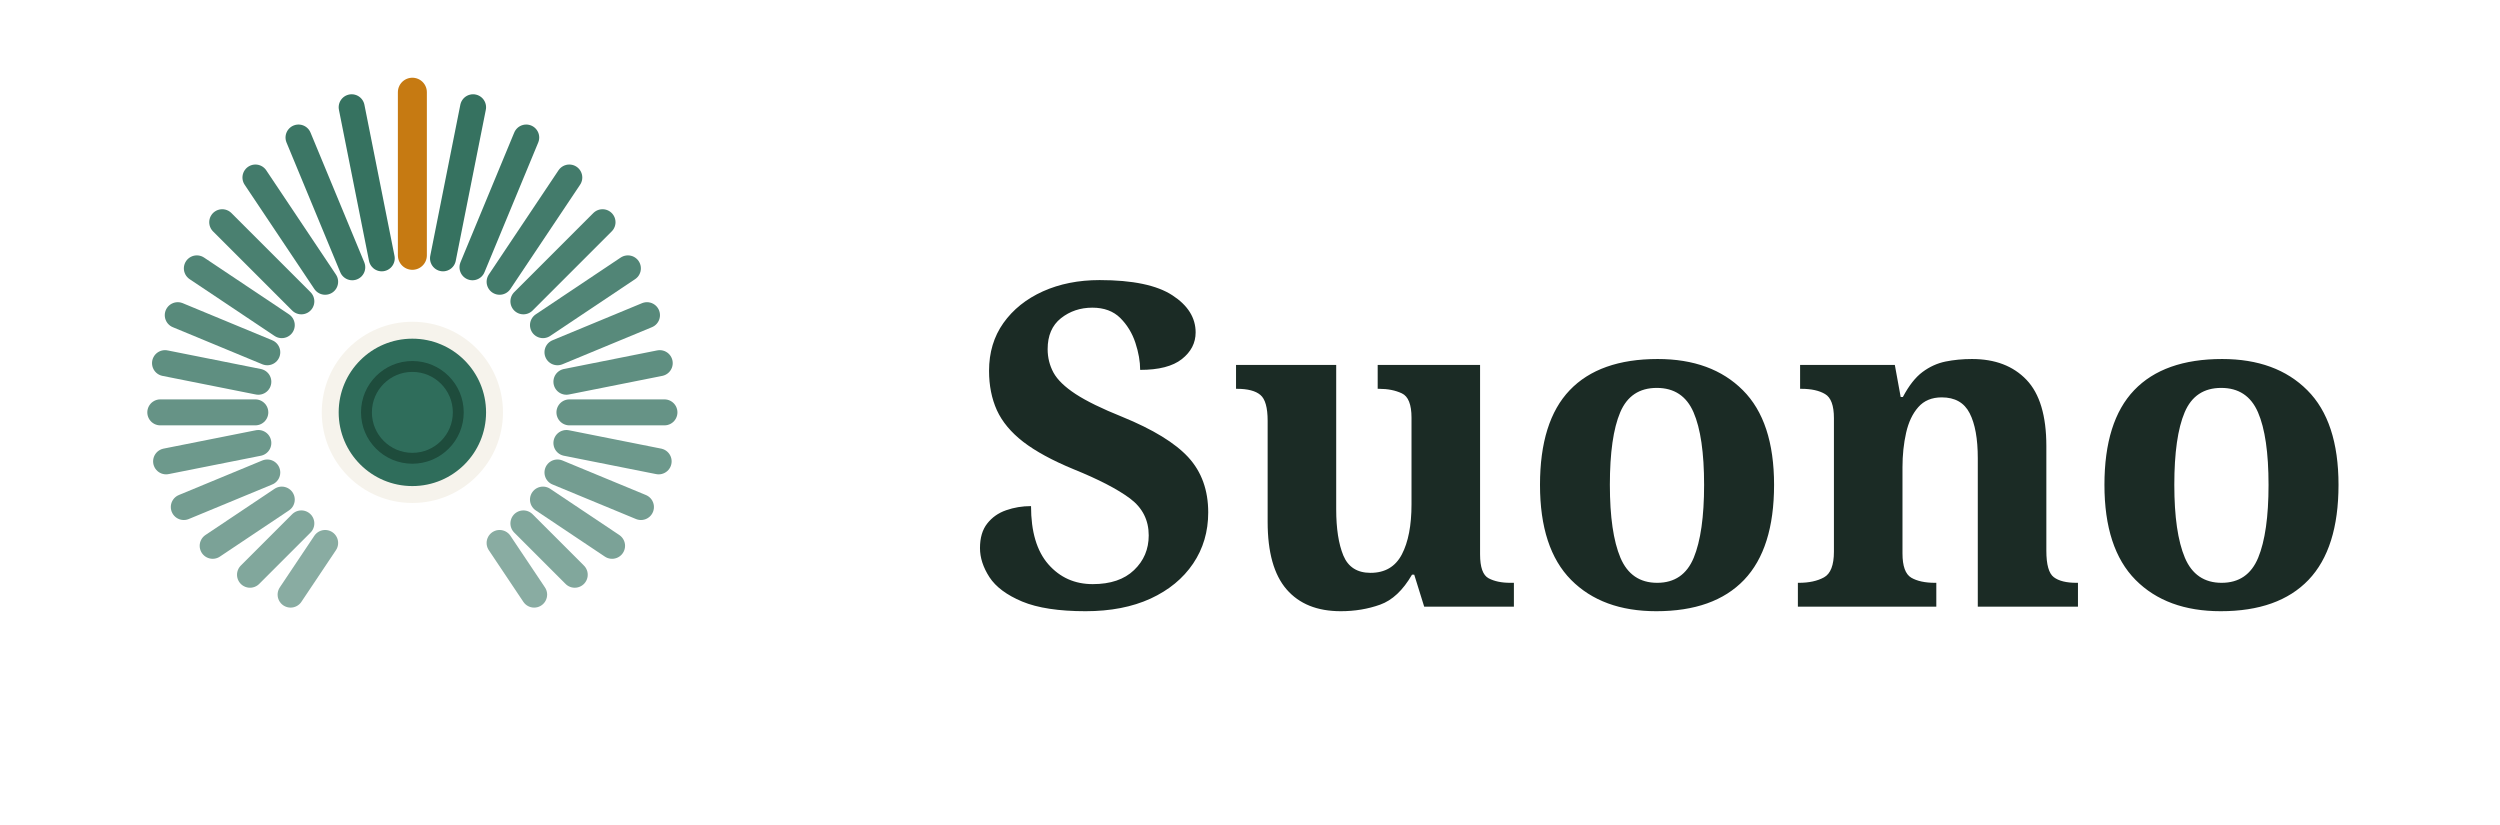
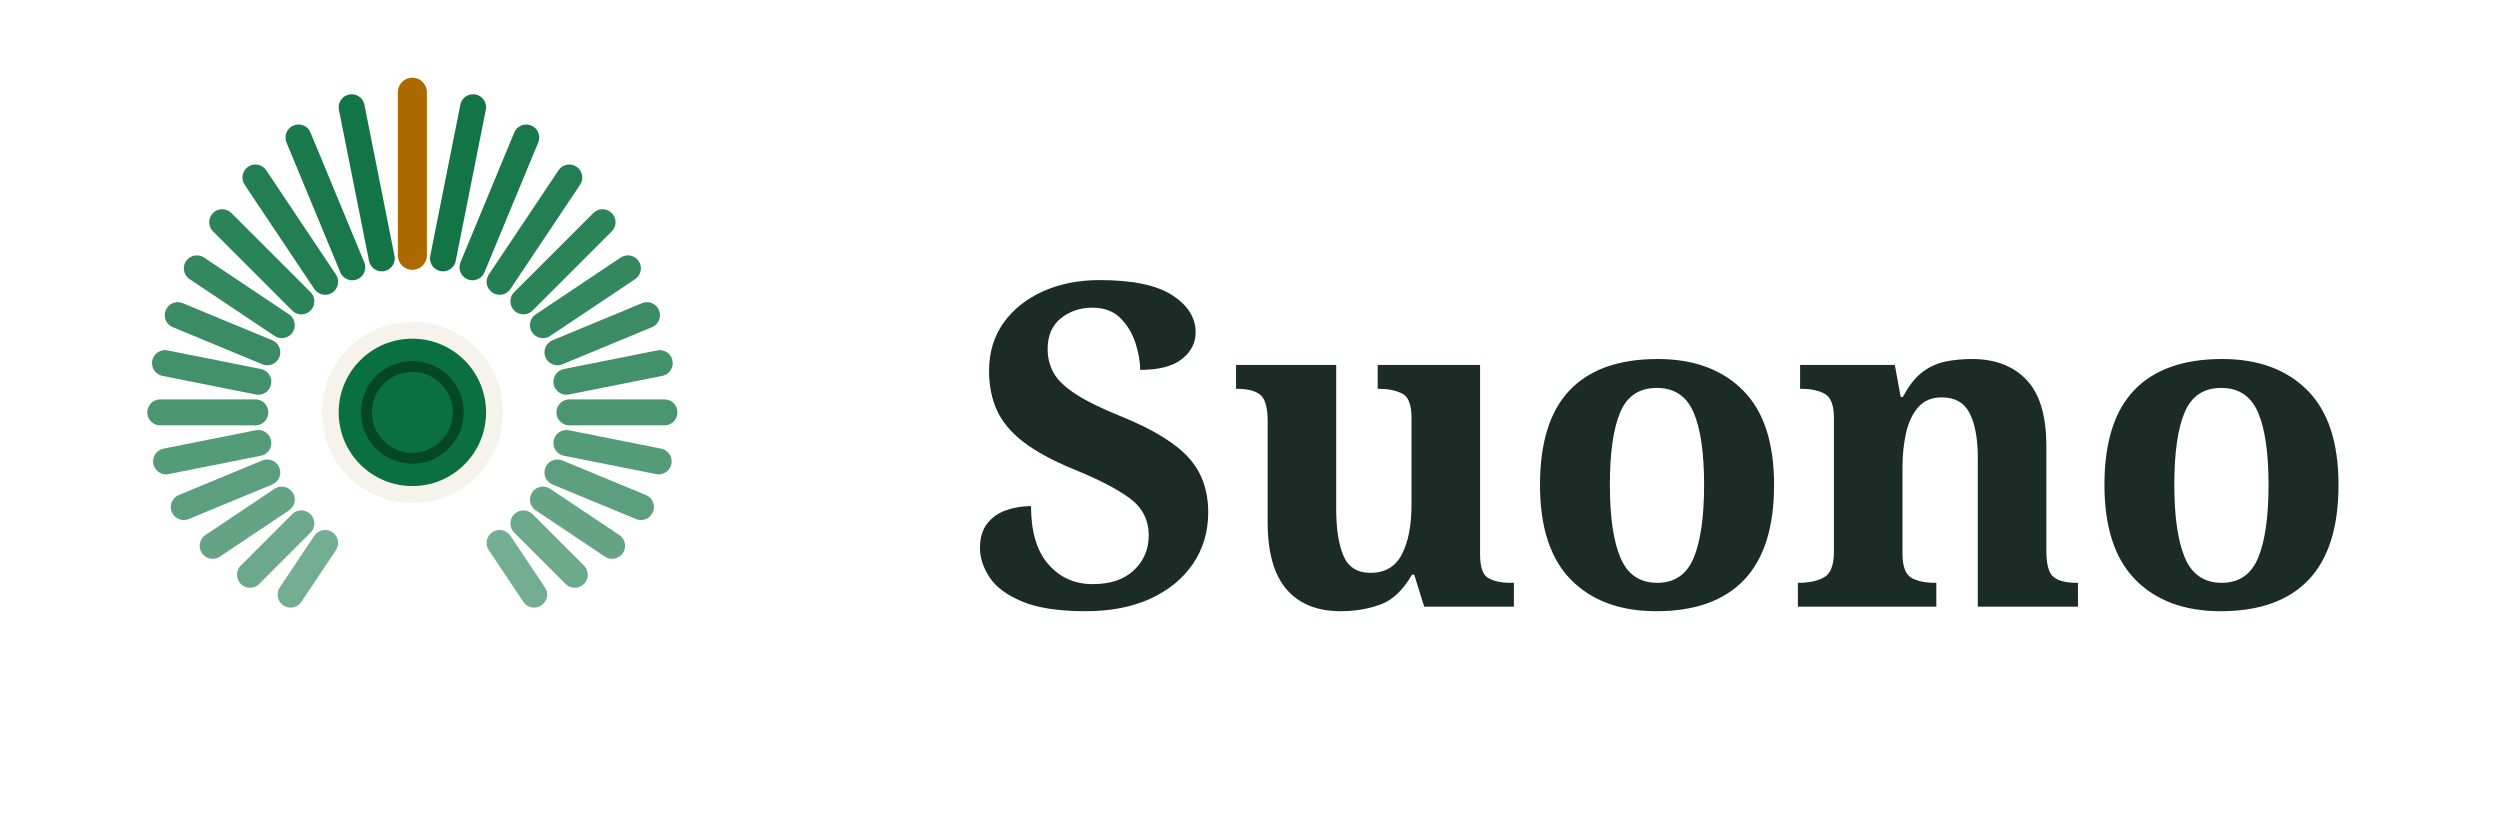
<svg xmlns="http://www.w3.org/2000/svg" viewBox="0 0 388 128" fill="none">
-   <style>.bar{stroke:#2f6d5b}.onset{stroke:#c67a12}.hub{fill:#2f6d5b}.ring{stroke:#123528}.halo{fill:#f6f3ec}.wm{fill:#1b2b25}@media(prefers-color-scheme:dark){.bar{stroke:#63c9a6}.onset{stroke:#f6b64a}.hub{fill:#63c9a6}.ring{stroke:#0c1512}.halo{fill:#101613}.wm{fill:#e6ede9}}</style>
+   <style>.bar{stroke:#0b703f}.onset{stroke:#ab6900}.hub{fill:#0b703f}.ring{stroke:#002a14}.halo{fill:#f6f3ec}.wm{fill:#1b2b25}@media(prefers-color-scheme:dark){.bar{stroke:#61da92}.onset{stroke:#f6b64a}.hub{fill:#61da92}.ring{stroke:#0c1512}.halo{fill:#101613}.wm{fill:#e6ede9}}</style>
  <g transform="translate(4 4) scale(0.9375)">
    <line x1="64.00" y1="38.00" x2="64.00" y2="11.00" class="onset" stroke-width="4.8" stroke-linecap="round" opacity="1" />
    <line x1="69.07" y1="38.50" x2="74.05" y2="13.49" class="bar" stroke-width="4.3" stroke-linecap="round" opacity="0.967" />
    <line x1="58.93" y1="38.50" x2="53.95" y2="13.49" class="bar" stroke-width="4.3" stroke-linecap="round" opacity="0.967" />
    <line x1="73.95" y1="39.98" x2="82.85" y2="18.50" class="bar" stroke-width="4.3" stroke-linecap="round" opacity="0.934" />
    <line x1="54.05" y1="39.98" x2="45.15" y2="18.50" class="bar" stroke-width="4.3" stroke-linecap="round" opacity="0.934" />
    <line x1="78.44" y1="42.38" x2="89.98" y2="25.12" class="bar" stroke-width="4.3" stroke-linecap="round" opacity="0.901" />
    <line x1="49.56" y1="42.38" x2="38.02" y2="25.12" class="bar" stroke-width="4.3" stroke-linecap="round" opacity="0.901" />
    <line x1="82.38" y1="45.62" x2="95.48" y2="32.52" class="bar" stroke-width="4.3" stroke-linecap="round" opacity="0.868" />
    <line x1="45.62" y1="45.62" x2="32.52" y2="32.52" class="bar" stroke-width="4.3" stroke-linecap="round" opacity="0.868" />
    <line x1="85.62" y1="49.56" x2="99.68" y2="40.16" class="bar" stroke-width="4.3" stroke-linecap="round" opacity="0.835" />
    <line x1="42.38" y1="49.56" x2="28.32" y2="40.16" class="bar" stroke-width="4.3" stroke-linecap="round" opacity="0.835" />
    <line x1="88.02" y1="54.05" x2="102.84" y2="47.91" class="bar" stroke-width="4.3" stroke-linecap="round" opacity="0.801" />
    <line x1="39.98" y1="54.05" x2="25.16" y2="47.91" class="bar" stroke-width="4.3" stroke-linecap="round" opacity="0.801" />
    <line x1="89.50" y1="58.93" x2="104.95" y2="55.85" class="bar" stroke-width="4.3" stroke-linecap="round" opacity="0.768" />
    <line x1="38.50" y1="58.93" x2="23.05" y2="55.85" class="bar" stroke-width="4.3" stroke-linecap="round" opacity="0.768" />
    <line x1="90.00" y1="64.00" x2="105.73" y2="64.00" class="bar" stroke-width="4.3" stroke-linecap="round" opacity="0.735" />
    <line x1="38.00" y1="64.00" x2="22.27" y2="64.00" class="bar" stroke-width="4.3" stroke-linecap="round" opacity="0.735" />
    <line x1="89.50" y1="69.07" x2="104.77" y2="72.11" class="bar" stroke-width="4.3" stroke-linecap="round" opacity="0.702" />
    <line x1="38.50" y1="69.07" x2="23.23" y2="72.11" class="bar" stroke-width="4.3" stroke-linecap="round" opacity="0.702" />
    <line x1="88.02" y1="73.95" x2="101.84" y2="79.67" class="bar" stroke-width="4.3" stroke-linecap="round" opacity="0.669" />
    <line x1="39.98" y1="73.95" x2="26.16" y2="79.67" class="bar" stroke-width="4.3" stroke-linecap="round" opacity="0.669" />
    <line x1="85.62" y1="78.44" x2="97.06" y2="86.09" class="bar" stroke-width="4.3" stroke-linecap="round" opacity="0.636" />
    <line x1="42.38" y1="78.44" x2="30.94" y2="86.09" class="bar" stroke-width="4.3" stroke-linecap="round" opacity="0.636" />
    <line x1="82.38" y1="82.38" x2="90.88" y2="90.88" class="bar" stroke-width="4.3" stroke-linecap="round" opacity="0.603" />
    <line x1="45.62" y1="82.38" x2="37.12" y2="90.88" class="bar" stroke-width="4.3" stroke-linecap="round" opacity="0.603" />
    <line x1="78.44" y1="85.62" x2="84.16" y2="94.17" class="bar" stroke-width="4.3" stroke-linecap="round" opacity="0.570" />
    <line x1="49.56" y1="85.62" x2="43.84" y2="94.17" class="bar" stroke-width="4.3" stroke-linecap="round" opacity="0.570" />
    <circle cx="64" cy="64" r="15" class="halo" />
    <circle cx="64" cy="64" r="12.2" class="hub" />
    <circle cx="64" cy="64" r="7.6" class="ring" fill="none" stroke-width="1.8" opacity="0.6" />
  </g>
  <text x="150" y="67" dominant-baseline="central" font-family="Fraunces,'Cormorant Garamond',Georgia,serif" font-size="70" font-weight="600" letter-spacing="-1" class="wm">Suono</text>
</svg>
